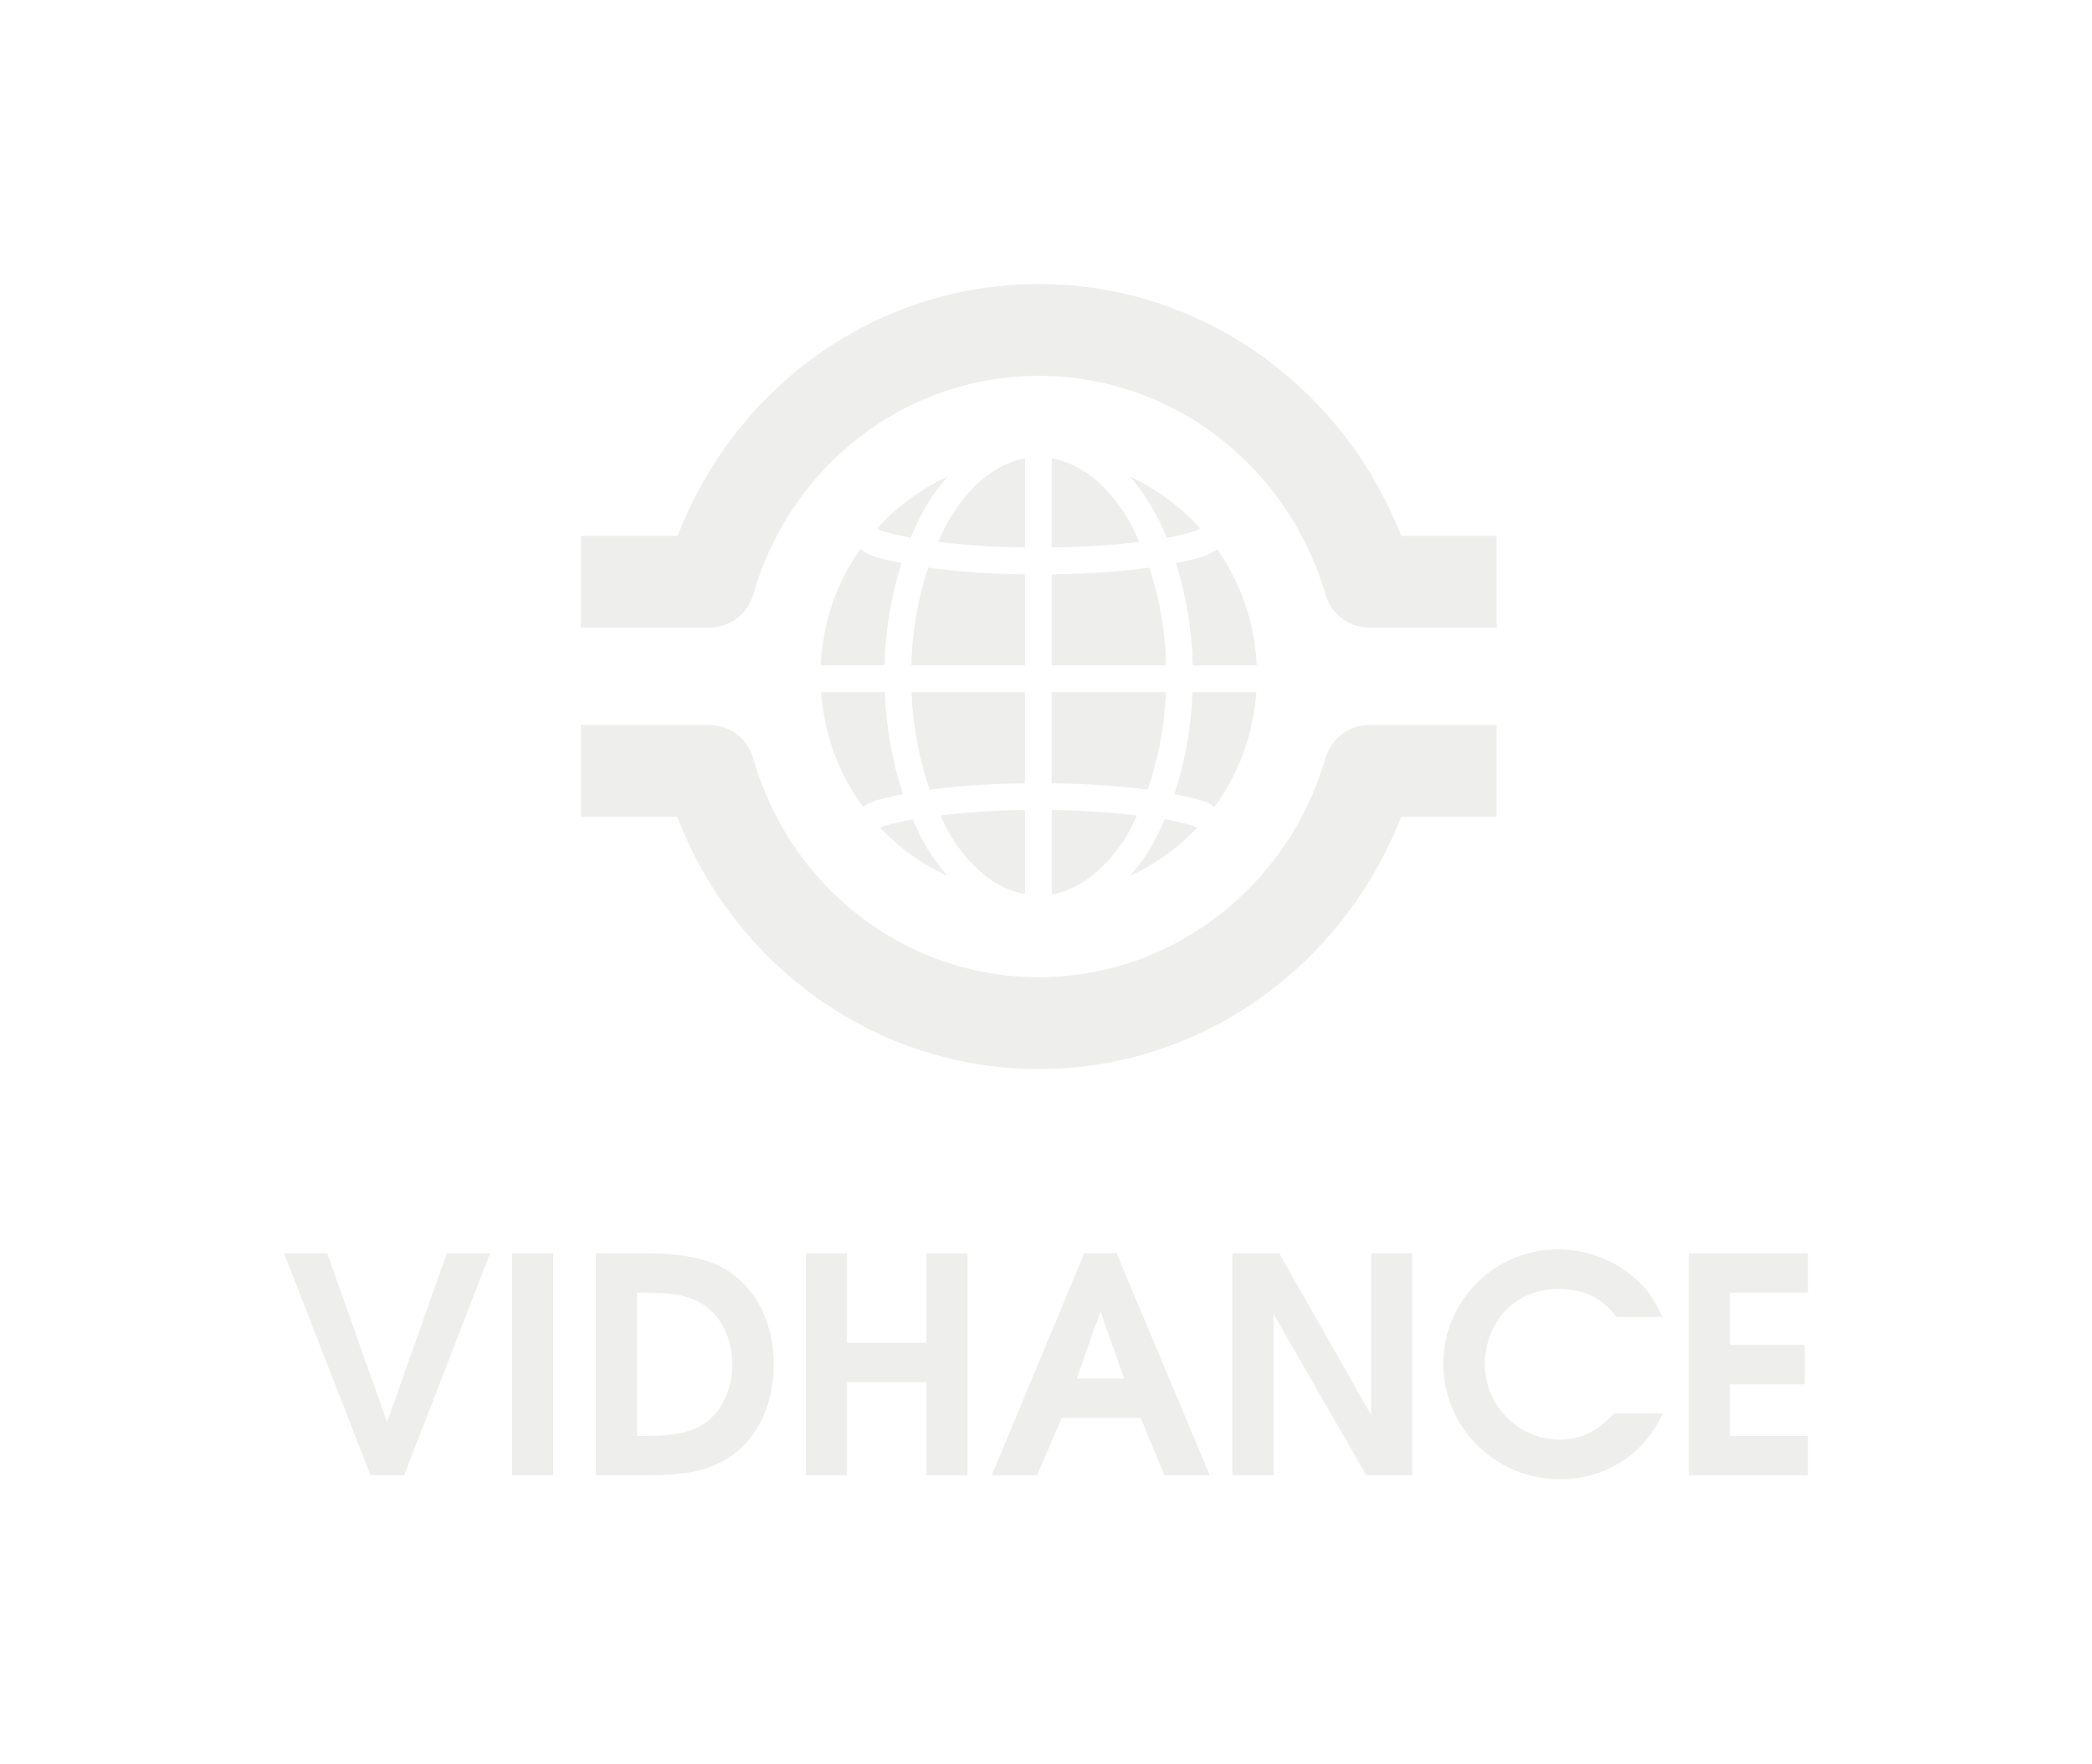
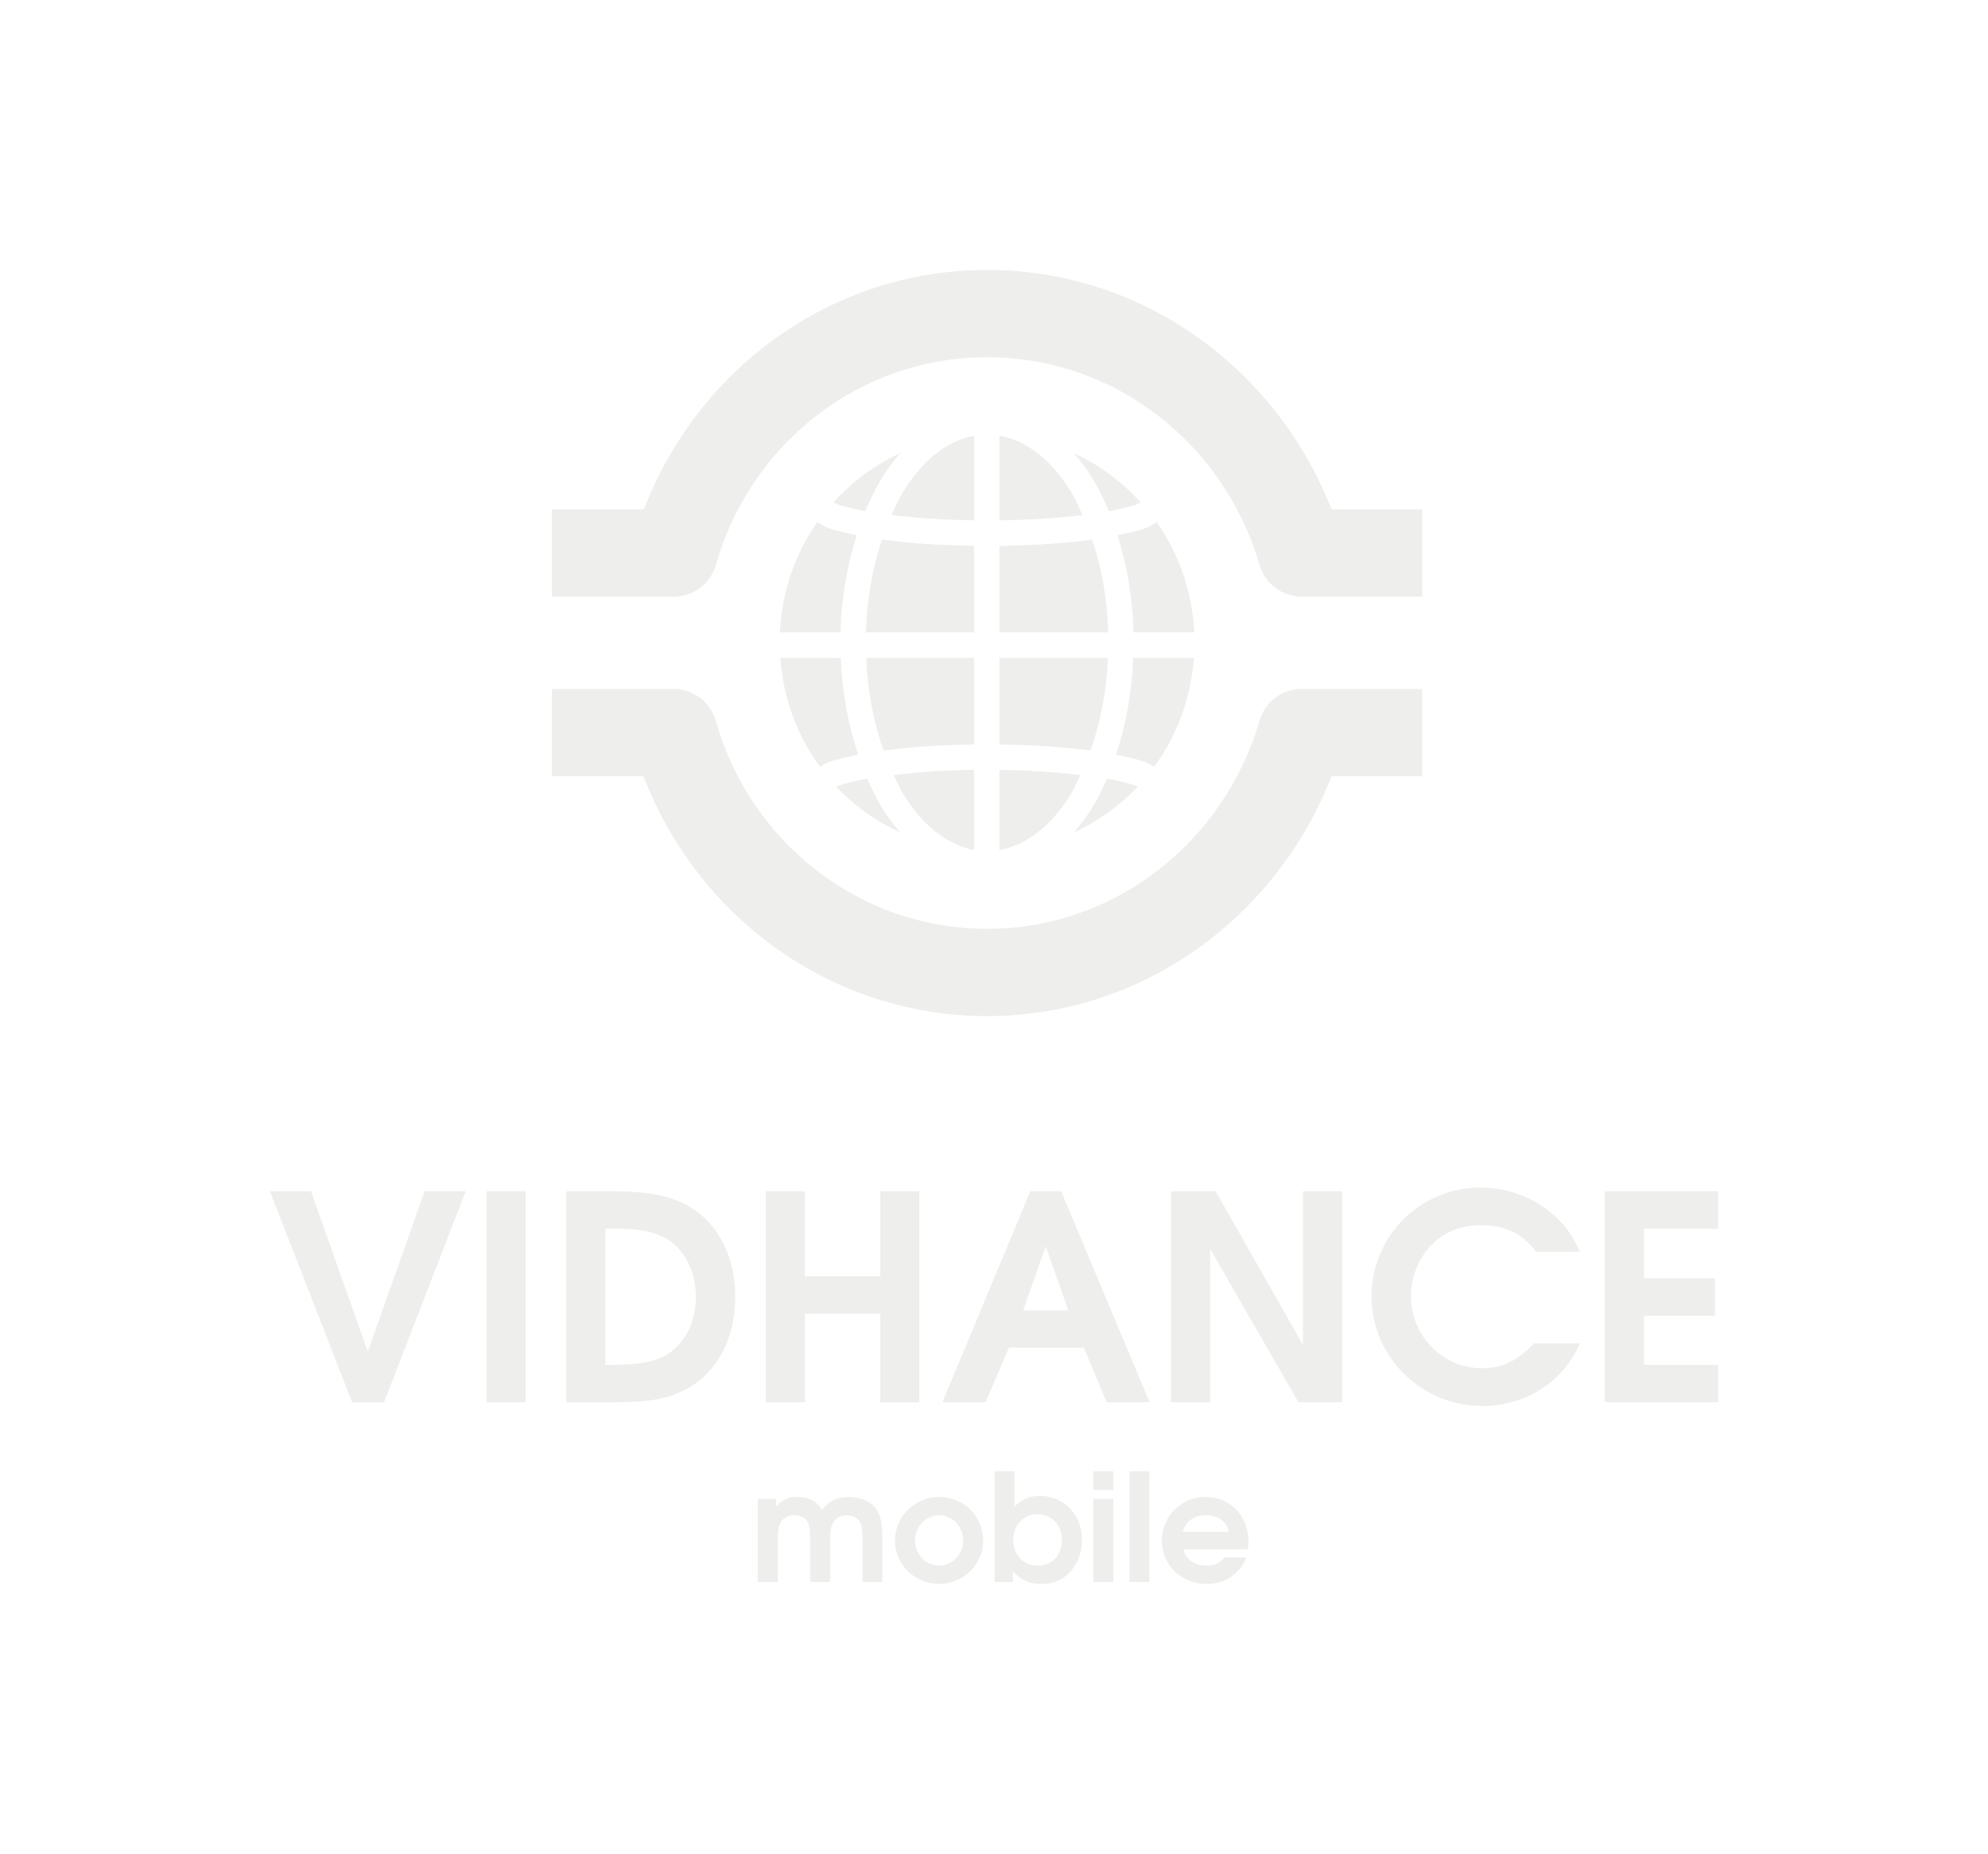
- <svg xmlns="http://www.w3.org/2000/svg" version="1.0" width="220.965" height="186.235" id="vidhanceLogoDocument">
-   <path id="vidhanceLogo" fill="#eeeeec" d="m 178.372,155.823 12.594,0 0,-4.156 -8.248,0 0,-5.456 7.899,0 0,-4.156 -7.899,0 0,-5.52 8.248,0 0,-4.156 -12.594,0 0,23.443 m -7.877,-6.535 c -1.903,1.999 -3.553,2.76 -5.805,2.76 -4.314,0 -7.867,-3.616 -7.867,-7.994 0,-1.903 0.73,-3.934 1.935,-5.329 1.427,-1.681 3.458,-2.57 5.837,-2.57 2.728,0 4.568,0.888 6.154,2.95 l 4.854,0 c -0.92,-2.03 -1.745,-3.141 -3.331,-4.441 -2.157,-1.745 -4.917,-2.696 -7.772,-2.696 -6.63,0 -12.055,5.425 -12.055,12.055 0,6.757 5.488,12.213 12.34,12.213 4.79,0 8.977,-2.665 10.817,-6.947 l -5.107,0 m -40.327,6.535 4.346,0 0,-17.035 9.802,17.035 4.854,0 0,-23.443 -4.346,0 0,17.067 -9.707,-17.067 -4.949,0 0,23.443 m -25.417,0 4.79,0 2.601,-6.059 8.343,0 2.506,6.059 4.79,0 -9.834,-23.443 -3.426,0 -9.771,23.443 m 8.977,-10.215 2.506,-7.106 2.506,7.106 -5.012,0 m -28.604,10.215 4.346,0 0,-9.834 8.375,0 0,9.834 4.346,0 0,-23.443 -4.346,0 0,9.453 -8.375,0 0,-9.453 -4.346,0 0,23.443 m -22.181,0 5.456,0 c 3.553,0 5.678,-0.349 7.582,-1.301 3.616,-1.776 5.742,-5.647 5.742,-10.373 0,-4.441 -1.84,-8.121 -5.107,-10.088 -1.84,-1.11 -4.631,-1.681 -8.311,-1.681 l -5.361,0 0,23.443 m 4.346,-4.156 0,-15.132 0.857,0 c 2.76,0 4.251,0.254 5.615,0.952 2.221,1.142 3.585,3.648 3.585,6.662 0,2.823 -1.301,5.329 -3.394,6.471 -1.301,0.73 -3.109,1.047 -5.71,1.047 l -0.952,0 m -13.206,4.156 4.346,0 0,-23.443 -4.346,0 0,23.443 m -14.948,0 3.553,0 9.073,-23.443 -4.568,0 -6.313,17.828 -6.313,-17.828 -4.568,0 9.136,23.443 M 109.715,30 C 92.29,30 77.527,41.104 71.575,56.597 l -10.226,0 0,9.699 13.527,0 c 2.17,0.019 4.088,-1.414 4.69,-3.504 3.761,-13.297 15.79,-23.094 30.149,-23.094 14.359,0 26.416,9.764 30.291,23.094 0.6,2.072 2.491,3.5 4.64,3.504 l 13.435,0 0,-9.699 -10.084,0 C 141.952,41.104 127.152,30 109.715,30 m -48.366,46.57 0,9.697 10.179,0 c 5.944,15.516 20.747,26.648 38.187,26.648 17.446,0 32.242,-11.141 38.282,-26.648 l 10.084,0 0,-9.697 -13.435,0 c -2.149,0.002 -4.04,1.431 -4.64,3.505 -3.875,13.33 -15.932,23.141 -30.291,23.141 -14.359,0 -26.387,-9.796 -30.149,-23.093 -0.585,-2.112 -2.506,-3.566 -4.69,-3.554 l -13.527,0 z m 49.737,17.895 0,-8.912 c 3.392,0.048 6.389,0.26 8.991,0.578 -0.33,0.682 -0.619,1.403 -0.989,2.015 -2.201,3.632 -5.019,5.784 -8.002,6.32 m -2.825,-0.016 c -2.958,-0.559 -5.737,-2.7 -7.921,-6.304 -0.371,-0.614 -0.674,-1.331 -1.004,-2.015 2.586,-0.315 5.556,-0.529 8.925,-0.578 l 0,8.896 z m -8.185,-1.93 c -2.697,-1.245 -5.114,-2.967 -7.131,-5.101 0.035,-0.015 0.028,-0.018 0.065,-0.033 0.711,-0.291 1.952,-0.591 3.385,-0.858 0.479,1.071 0.971,2.138 1.545,3.086 0.645,1.061 1.371,2.018 2.136,2.905 m 19.277,0 c 0.762,-0.887 1.492,-1.844 2.134,-2.905 0.574,-0.949 1.069,-2.015 1.549,-3.086 1.431,0.266 2.671,0.566 3.382,0.858 0.026,0.011 0.022,0.005 0.048,0.018 -2.019,2.136 -4.411,3.87 -7.112,5.116 M 91.154,85.222 C 88.617,81.785 87.057,77.636 86.732,73.109 l 6.722,0 c 0.152,3.885 0.833,7.511 1.936,10.761 -1.301,0.26 -2.542,0.525 -3.434,0.891 -0.305,0.124 -0.542,0.309 -0.802,0.461 m 37.121,0 c -0.263,-0.152 -0.502,-0.338 -0.806,-0.461 -0.886,-0.365 -2.136,-0.631 -3.431,-0.891 1.101,-3.25 1.765,-6.876 1.92,-10.761 l 6.739,0 c -0.328,4.524 -1.891,8.676 -4.421,12.114 m -30.072,-1.815 c -1.089,-3.047 -1.761,-6.532 -1.924,-10.299 l 11.981,0 0,9.623 c -3.799,0.052 -7.183,0.286 -10.057,0.676 m 23.005,0 c -2.893,-0.391 -6.298,-0.626 -10.123,-0.676 l 0,-9.623 12.064,0 C 122.986,76.875 122.298,80.36 121.208,83.407 M 86.682,70.27 c 0.231,-4.558 1.704,-8.77 4.176,-12.262 0.34,0.234 0.682,0.456 1.099,0.627 0.85,0.349 2.047,0.588 3.272,0.84 -1.059,3.272 -1.701,6.911 -1.81,10.795 l -6.737,0 z m 9.565,0 c 0.114,-3.757 0.754,-7.245 1.791,-10.315 2.904,0.401 6.357,0.656 10.222,0.709 l 0,9.606 -12.014,0 z m 14.839,0 0,-9.606 c 3.9,-0.051 7.38,-0.302 10.302,-0.709 1.039,3.07 1.679,6.558 1.792,10.315 l -12.095,0 z m 14.907,0 c -0.111,-3.884 -0.735,-7.522 -1.794,-10.795 1.219,-0.25 2.422,-0.494 3.27,-0.84 0.415,-0.17 0.746,-0.399 1.085,-0.627 2.473,3.493 3.961,7.705 4.192,12.262 l -6.754,0 z M 108.261,57.825 c -3.475,-0.05 -6.541,-0.261 -9.17,-0.594 0.398,-0.869 0.787,-1.748 1.249,-2.509 2.184,-3.604 4.964,-5.745 7.921,-6.305 l 0,9.408 z m 2.825,0 0,-9.422 c 2.984,0.536 5.801,2.686 8.002,6.32 0.463,0.76 0.836,1.64 1.234,2.509 -2.647,0.334 -5.741,0.547 -9.236,0.594 M 96.181,56.803 c -1.301,-0.254 -2.506,-0.521 -3.171,-0.792 -0.199,-0.081 -0.24,-0.129 -0.361,-0.199 2.081,-2.291 4.584,-4.151 7.427,-5.463 -0.765,0.887 -1.491,1.843 -2.136,2.905 -0.664,1.093 -1.225,2.292 -1.759,3.549 m 27.067,0 c -0.534,-1.256 -1.099,-2.456 -1.761,-3.549 -0.641,-1.062 -1.371,-2.018 -2.134,-2.905 2.841,1.311 5.329,3.171 7.411,5.463 -0.122,0.069 -0.155,0.121 -0.346,0.199 -0.662,0.271 -1.871,0.539 -3.17,0.792" />
+ <svg xmlns="http://www.w3.org/2000/svg" version="1.0" width="220.965" height="206.012" id="vidhanceLogoDocument">
+   <defs id="defs6" />
+   <g style="font-size:16.652px;font-style:normal;font-variant:normal;font-weight:600;font-stretch:normal;text-align:center;line-height:125%;letter-spacing:0px;word-spacing:0px;writing-mode:lr-tb;text-anchor:middle;fill:#eeeeec;fill-opacity:1;stroke:none;font-family:URW Gothic L;-inkscape-font-specification:URW Gothic L Semi-Bold" id="text2985">
+     <path id="path3002" style="line-height:125%;fill:#eeeeec;font-family:URW Gothic L;-inkscape-font-specification:URW Gothic L Semi-Bold" d="m 138.679,172.165 c 0.067,-0.316 0.083,-0.516 0.083,-0.849 0,-2.864 -2.015,-4.962 -4.762,-4.962 -2.714,0 -4.862,2.148 -4.862,4.862 0,2.698 2.181,4.796 4.996,4.796 1.515,0 2.698,-0.55 3.663,-1.665 0.35,-0.433 0.583,-0.816 0.733,-1.282 l -2.415,0 c -0.566,0.666 -1.116,0.916 -2.032,0.916 -1.316,0 -2.281,-0.699 -2.548,-1.815 l 7.144,0 m -7.21,-1.948 c 0.35,-1.182 1.249,-1.832 2.564,-1.832 1.365,0 2.265,0.649 2.548,1.832 l -5.112,0 m -5.932,5.578 2.215,0 0,-12.306 -2.215,0 0,12.306 m -4,0 2.215,0 0,-9.225 -2.215,0 0,9.225 m 0,-10.224 2.215,0 0,-2.082 -2.215,0 0,2.082 m -10.993,10.224 2.032,0 0,-1.182 c 0.949,1.016 1.832,1.399 3.197,1.399 1.432,0 2.564,-0.533 3.414,-1.615 0.699,-0.899 1.082,-2.048 1.082,-3.28 0,-2.781 -1.998,-4.879 -4.646,-4.879 -1.199,0 -2.015,0.333 -2.864,1.182 l 0,-3.93 -2.215,0 0,12.306 m 4.762,-7.527 c 1.582,0 2.731,1.216 2.731,2.864 0,1.682 -1.099,2.848 -2.681,2.848 -1.599,0 -2.731,-1.182 -2.731,-2.864 0,-1.665 1.132,-2.848 2.681,-2.848 m -10.951,-1.915 c -2.681,0 -4.879,2.181 -4.879,4.829 0,2.664 2.198,4.829 4.896,4.829 2.681,0 4.912,-2.165 4.912,-4.762 0,-2.748 -2.148,-4.896 -4.929,-4.896 m 0.017,2.032 c 1.482,0 2.681,1.266 2.681,2.798 0,1.549 -1.199,2.798 -2.664,2.798 -1.499,0 -2.681,-1.249 -2.681,-2.831 0,-1.515 1.216,-2.764 2.664,-2.764 m -20.14,7.41 2.215,0 0,-4.546 c 0,-0.916 0.083,-1.532 0.233,-1.915 0.266,-0.599 0.833,-0.949 1.565,-0.949 0.599,0 1.116,0.216 1.415,0.583 0.266,0.35 0.383,0.899 0.383,1.765 l 0,5.062 2.215,0 0,-4.546 c 0,-1.032 0.083,-1.549 0.316,-1.982 0.283,-0.566 0.849,-0.883 1.549,-0.883 0.55,0 1.016,0.2 1.316,0.566 0.3,0.35 0.416,0.866 0.416,1.782 l 0,5.062 2.215,0 0,-5.329 c 0,-1.116 -0.2,-2.015 -0.599,-2.648 -0.583,-0.933 -1.748,-1.465 -3.131,-1.465 -1.299,0 -2.215,0.433 -2.964,1.432 -0.633,-0.999 -1.449,-1.432 -2.714,-1.432 -1.082,0 -1.748,0.3 -2.398,1.082 l 0,-0.866 -2.032,0 0,9.225 m 94.14,-19.972 12.594,0 0,-4.156 -8.248,0 0,-5.456 7.899,0 0,-4.156 -7.899,0 0,-5.52 8.248,0 0,-4.156 -12.594,0 0,23.443 m -7.877,-6.535 c -1.903,1.999 -3.553,2.76 -5.805,2.76 -4.314,0 -7.867,-3.616 -7.867,-7.994 0,-1.903 0.73,-3.934 1.935,-5.329 1.427,-1.681 3.458,-2.57 5.837,-2.57 2.728,0 4.568,0.888 6.154,2.95 l 4.854,0 c -0.92,-2.03 -1.745,-3.141 -3.331,-4.441 -2.157,-1.745 -4.917,-2.696 -7.772,-2.696 -6.63,0 -12.055,5.425 -12.055,12.055 0,6.757 5.488,12.213 12.34,12.213 4.79,0 8.977,-2.665 10.817,-6.947 l -5.107,0 m -40.327,6.535 4.346,0 0,-17.035 9.802,17.035 4.854,0 0,-23.443 -4.346,0 0,17.067 -9.707,-17.067 -4.949,0 0,23.443 m -25.417,0 4.79,0 2.601,-6.059 8.343,0 2.506,6.059 4.79,0 -9.834,-23.443 -3.426,0 -9.771,23.443 m 8.977,-10.215 2.506,-7.106 2.506,7.106 -5.012,0 m -28.604,10.215 4.346,0 0,-9.834 8.375,0 0,9.834 4.346,0 0,-23.443 -4.346,0 0,9.453 -8.375,0 0,-9.453 -4.346,0 0,23.443 m -22.181,0 5.456,0 c 3.553,0 5.678,-0.349 7.582,-1.301 3.616,-1.776 5.742,-5.647 5.742,-10.373 0,-4.441 -1.84,-8.121 -5.107,-10.088 -1.84,-1.11 -4.631,-1.681 -8.311,-1.681 l -5.361,0 0,23.443 m 4.346,-4.156 0,-15.132 0.857,0 c 2.76,0 4.251,0.254 5.615,0.952 2.221,1.142 3.585,3.648 3.585,6.662 0,2.823 -1.301,5.329 -3.394,6.471 -1.301,0.73 -3.109,1.047 -5.71,1.047 l -0.952,0 m -13.206,4.156 4.346,0 0,-23.443 -4.346,0 0,23.443 m -14.948,0 3.553,0 9.073,-23.443 -4.568,0 -6.313,17.828 -6.313,-17.828 -4.568,0 9.136,23.443 M 109.715,30 C 92.29,30 77.527,41.104 71.575,56.597 l -10.226,0 0,9.699 13.527,0 c 2.17,0.019 4.088,-1.414 4.69,-3.504 3.761,-13.297 15.79,-23.094 30.149,-23.094 14.359,0 26.416,9.764 30.291,23.094 0.6,2.072 2.491,3.5 4.64,3.504 l 13.435,0 0,-9.699 -10.084,0 C 141.952,41.104 127.152,30 109.715,30 m -48.366,46.57 0,9.697 10.179,0 c 5.944,15.516 20.747,26.648 38.187,26.648 17.446,0 32.242,-11.141 38.282,-26.648 l 10.084,0 0,-9.697 -13.435,0 c -2.149,0.002 -4.04,1.431 -4.64,3.505 -3.875,13.33 -15.932,23.141 -30.291,23.141 -14.359,0 -26.387,-9.796 -30.149,-23.093 -0.585,-2.112 -2.506,-3.566 -4.69,-3.554 l -13.527,0 z m 49.737,17.895 0,-8.912 c 3.392,0.048 6.389,0.26 8.991,0.578 -0.33,0.682 -0.619,1.403 -0.989,2.015 -2.201,3.632 -5.019,5.784 -8.002,6.32 m -2.825,-0.016 c -2.958,-0.559 -5.737,-2.7 -7.921,-6.304 -0.371,-0.614 -0.674,-1.331 -1.004,-2.015 2.586,-0.315 5.556,-0.529 8.925,-0.578 l 0,8.896 z m -8.185,-1.93 c -2.697,-1.245 -5.114,-2.967 -7.131,-5.101 0.035,-0.015 0.028,-0.018 0.065,-0.033 0.711,-0.291 1.952,-0.591 3.385,-0.858 0.479,1.071 0.971,2.138 1.545,3.086 0.645,1.061 1.371,2.018 2.136,2.905 m 19.277,0 c 0.762,-0.887 1.492,-1.844 2.134,-2.905 0.574,-0.949 1.069,-2.015 1.549,-3.086 1.431,0.266 2.671,0.566 3.382,0.858 0.026,0.011 0.022,0.005 0.048,0.018 -2.019,2.136 -4.411,3.87 -7.112,5.116 M 91.154,85.222 C 88.617,81.785 87.057,77.636 86.732,73.109 l 6.722,0 c 0.152,3.885 0.833,7.511 1.936,10.761 -1.301,0.26 -2.542,0.525 -3.434,0.891 -0.305,0.124 -0.542,0.309 -0.802,0.461 m 37.121,0 c -0.263,-0.152 -0.502,-0.338 -0.806,-0.461 -0.886,-0.365 -2.136,-0.631 -3.431,-0.891 1.101,-3.25 1.765,-6.876 1.92,-10.761 l 6.739,0 c -0.328,4.524 -1.891,8.676 -4.421,12.114 m -30.072,-1.815 c -1.089,-3.047 -1.761,-6.532 -1.924,-10.299 l 11.981,0 0,9.623 c -3.799,0.052 -7.183,0.286 -10.057,0.676 m 23.005,0 c -2.893,-0.391 -6.298,-0.626 -10.123,-0.676 l 0,-9.623 12.064,0 C 122.986,76.875 122.298,80.36 121.208,83.407 M 86.682,70.27 c 0.231,-4.558 1.704,-8.77 4.176,-12.262 0.34,0.234 0.682,0.456 1.099,0.627 0.85,0.349 2.047,0.588 3.272,0.84 -1.059,3.272 -1.701,6.911 -1.81,10.795 l -6.737,0 z m 9.565,0 c 0.114,-3.757 0.754,-7.245 1.791,-10.315 2.904,0.401 6.357,0.656 10.222,0.709 l 0,9.606 -12.014,0 z m 14.839,0 0,-9.606 c 3.9,-0.051 7.38,-0.302 10.302,-0.709 1.039,3.07 1.679,6.558 1.792,10.315 l -12.095,0 z m 14.907,0 c -0.111,-3.884 -0.735,-7.522 -1.794,-10.795 1.219,-0.25 2.422,-0.494 3.27,-0.84 0.415,-0.17 0.746,-0.399 1.085,-0.627 2.473,3.493 3.961,7.705 4.192,12.262 l -6.754,0 z M 108.261,57.825 c -3.475,-0.05 -6.541,-0.261 -9.17,-0.594 0.398,-0.869 0.787,-1.748 1.249,-2.509 2.184,-3.604 4.964,-5.745 7.921,-6.305 l 0,9.408 z m 2.825,0 0,-9.422 c 2.984,0.536 5.801,2.686 8.002,6.32 0.463,0.76 0.836,1.64 1.234,2.509 -2.647,0.334 -5.741,0.547 -9.236,0.594 M 96.181,56.803 c -1.301,-0.254 -2.506,-0.521 -3.171,-0.792 -0.199,-0.081 -0.24,-0.129 -0.361,-0.199 2.081,-2.291 4.584,-4.151 7.427,-5.463 -0.765,0.887 -1.491,1.843 -2.136,2.905 -0.664,1.093 -1.225,2.292 -1.759,3.549 m 27.067,0 c -0.534,-1.256 -1.099,-2.456 -1.761,-3.549 -0.641,-1.062 -1.371,-2.018 -2.134,-2.905 2.841,1.311 5.329,3.171 7.411,5.463 -0.122,0.069 -0.155,0.121 -0.346,0.199 -0.662,0.271 -1.871,0.539 -3.17,0.792" />
+   </g>
</svg>
